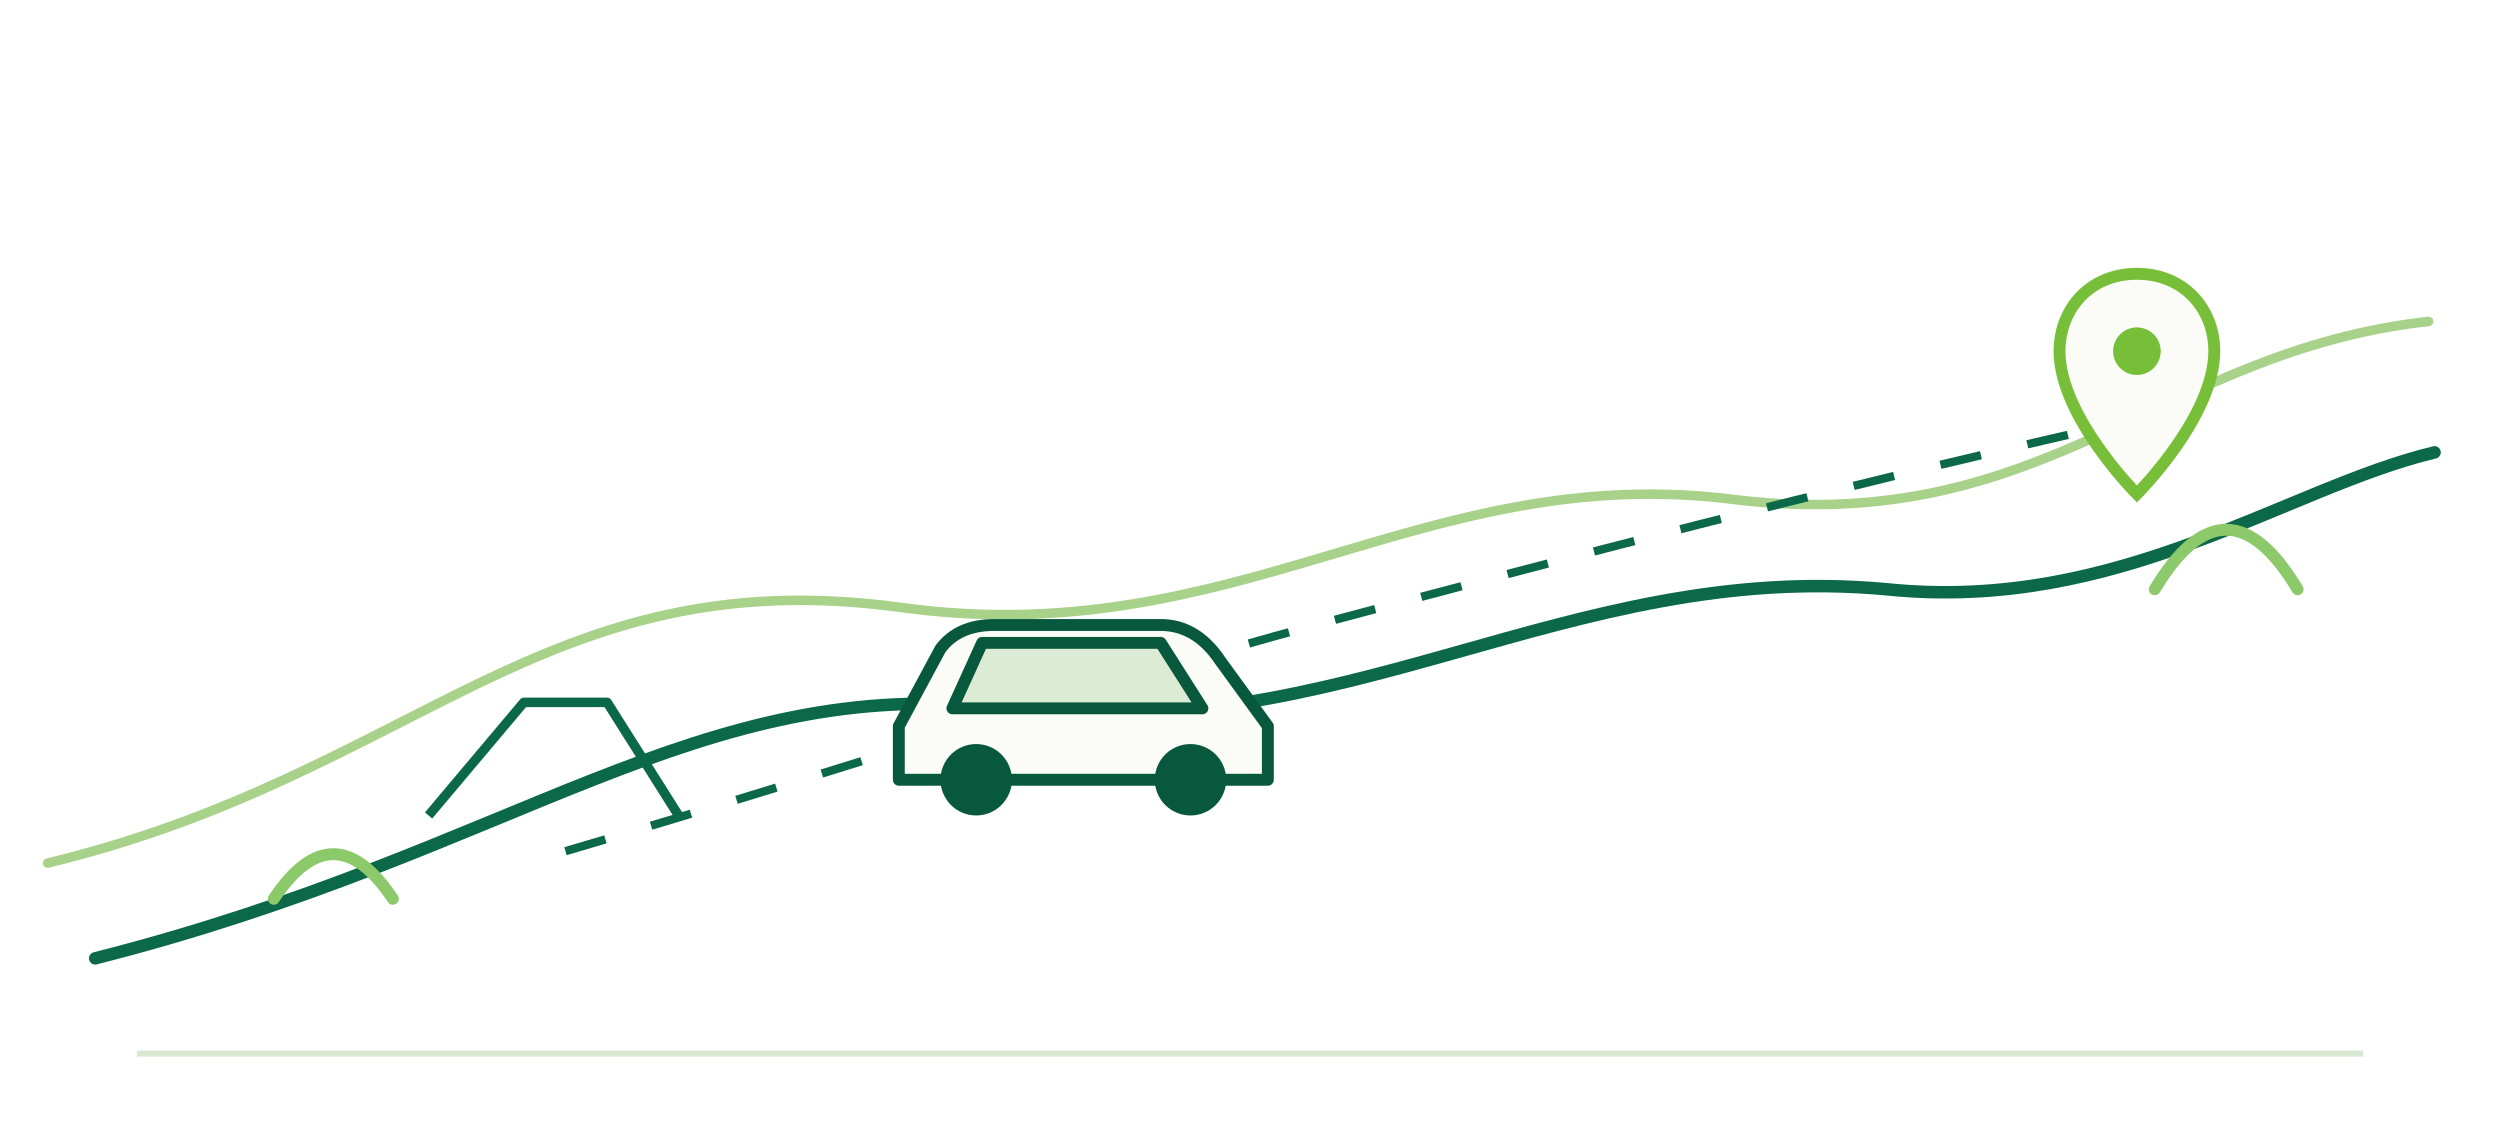
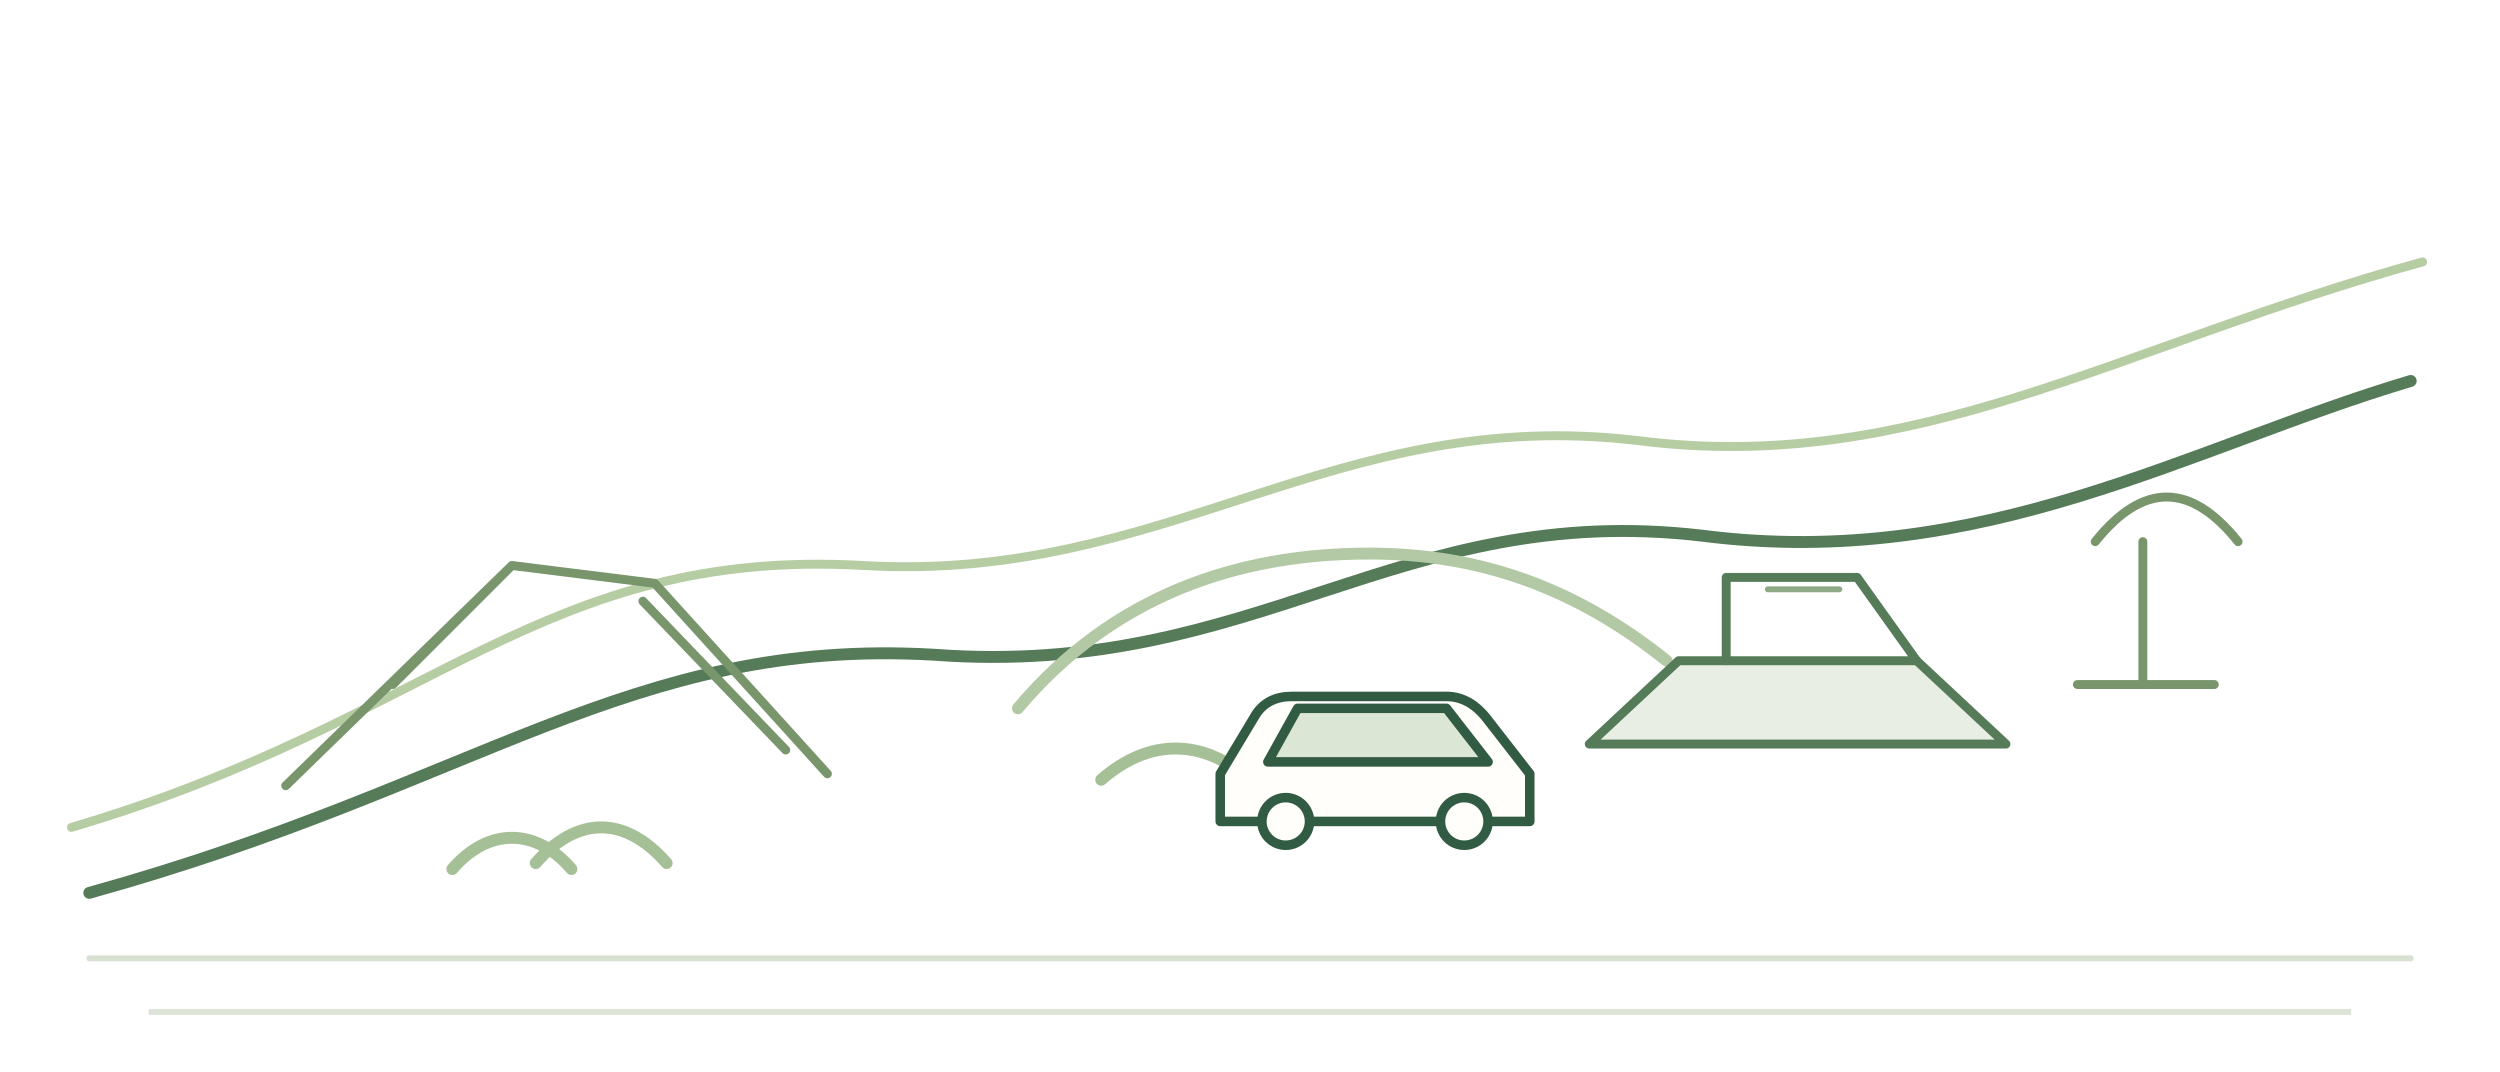
- <svg xmlns="http://www.w3.org/2000/svg" viewBox="0 0 420 190" fill="none">
-   <path d="M8 145 C70 130 91 94 151 102 C208 110 239 77 292 84 C344 90 363 59 408 54" stroke="#a8d18a" stroke-width="1.6" stroke-linecap="round" />
-   <path d="M16 161 C87 143 117 113 169 119 C226 126 263 94 317 99 C356 103 384 82 409 76" stroke="#0b6848" stroke-width="2.1" stroke-linecap="round" />
-   <path d="M95 143 C146 128 184 115 221 105 C266 93 304 83 352 72" stroke="#0b6848" stroke-width="1.4" stroke-dasharray="7 8" />
-   <path d="M72 137 l16 -19 14 0 12 19" stroke="#0b6848" stroke-width="1.6" stroke-linejoin="round" />
-   <path d="M46 151 q10 -15 20 0 M362 99 q12 -20 24 0" stroke="#8cc96a" stroke-width="2" stroke-linecap="round" />
-   <g transform="translate(151 100)" stroke="#07583d" stroke-width="2" stroke-linejoin="round">
-     <path d="M0 22 L7 9 Q10 5 16 5 H44 Q50 5 54 11 L62 22 V31 H0Z" fill="#fbfcf8" />
-     <path d="M14 8 L9 19 H51 L44 8Z" fill="#dcebd4" />
-     <circle cx="13" cy="31" r="5" fill="#07583d" />
-     <circle cx="49" cy="31" r="5" fill="#07583d" />
+ <svg xmlns="http://www.w3.org/2000/svg" viewBox="0 0 420 180" fill="none">
+   <g stroke-linecap="round" stroke-linejoin="round">
+     <path d="M12 139C73 121 91 92 145 95c51 3 79-27 130-21 47 6 81-16 132-30" stroke="#b6cda3" stroke-width="1.5" />
+     <path d="M15 150c65-18 91-43 142-40 54 4 78-26 129-20 47 6 82-15 119-26" stroke="#557b58" stroke-width="2" />
+     <path d="M15 161h390" stroke="#d9e2d2" />
+     <path d="M48 132 86 95l24 3 29 32M66 115l20-20M108 101l24 25" stroke="#78956c" stroke-width="1.5" />
+     <path d="M171 119c16-19 37-26 59-26 19 0 35 6 50 18" stroke="#b3c9a5" stroke-width="2" />
+     <path d="M282 111h40l15 14h-70z" fill="#e8eee3" stroke="#557b58" stroke-width="1.5" />
+     <path d="M290 111v-14h22l10 14" stroke="#557b58" stroke-width="1.5" />
+     <path d="M297 99h12" stroke="#8ea985" />
+     <path d="M352 91c8-10 16-10 24 0M360 91v24M349 115h23" stroke="#78956c" stroke-width="1.5" />
+     <path d="M76 146c6-7 14-7 20 0M90 145c7-8 15-8 22 0" stroke="#a5bf96" stroke-width="2" />
+     <path d="M185 131c8-7 17-7 25 0" stroke="#a5bf96" stroke-width="2" />
  </g>
-   <g transform="translate(345 46)" stroke="#78bf39" stroke-width="2">
-     <path d="M14 0 C6 0 1 6 1 13 C1 24 14 37 14 37 C14 37 27 24 27 13 C27 6 22 0 14 0Z" fill="#fbfcf8" />
-     <circle cx="14" cy="13" r="4" fill="#78bf39" stroke="none" />
+   <g transform="translate(205 113)" stroke="#315b42" stroke-width="1.6" stroke-linejoin="round">
+     <path d="M0 17 6 7q2-3 6-3h26q4 0 7 4l7 9v8H0Z" fill="#fffefa" />
+     <path d="m13 6-5 9h37l-7-9Z" fill="#dbe6d4" />
+     <circle cx="11" cy="25" r="4" fill="#fffefa" />
+     <circle cx="41" cy="25" r="4" fill="#fffefa" />
  </g>
-   <path d="M23 177 H397" stroke="#d8e7d0" stroke-width="1" />
+   <path d="M25 170h370" stroke="#dbe4d7" />
</svg>
